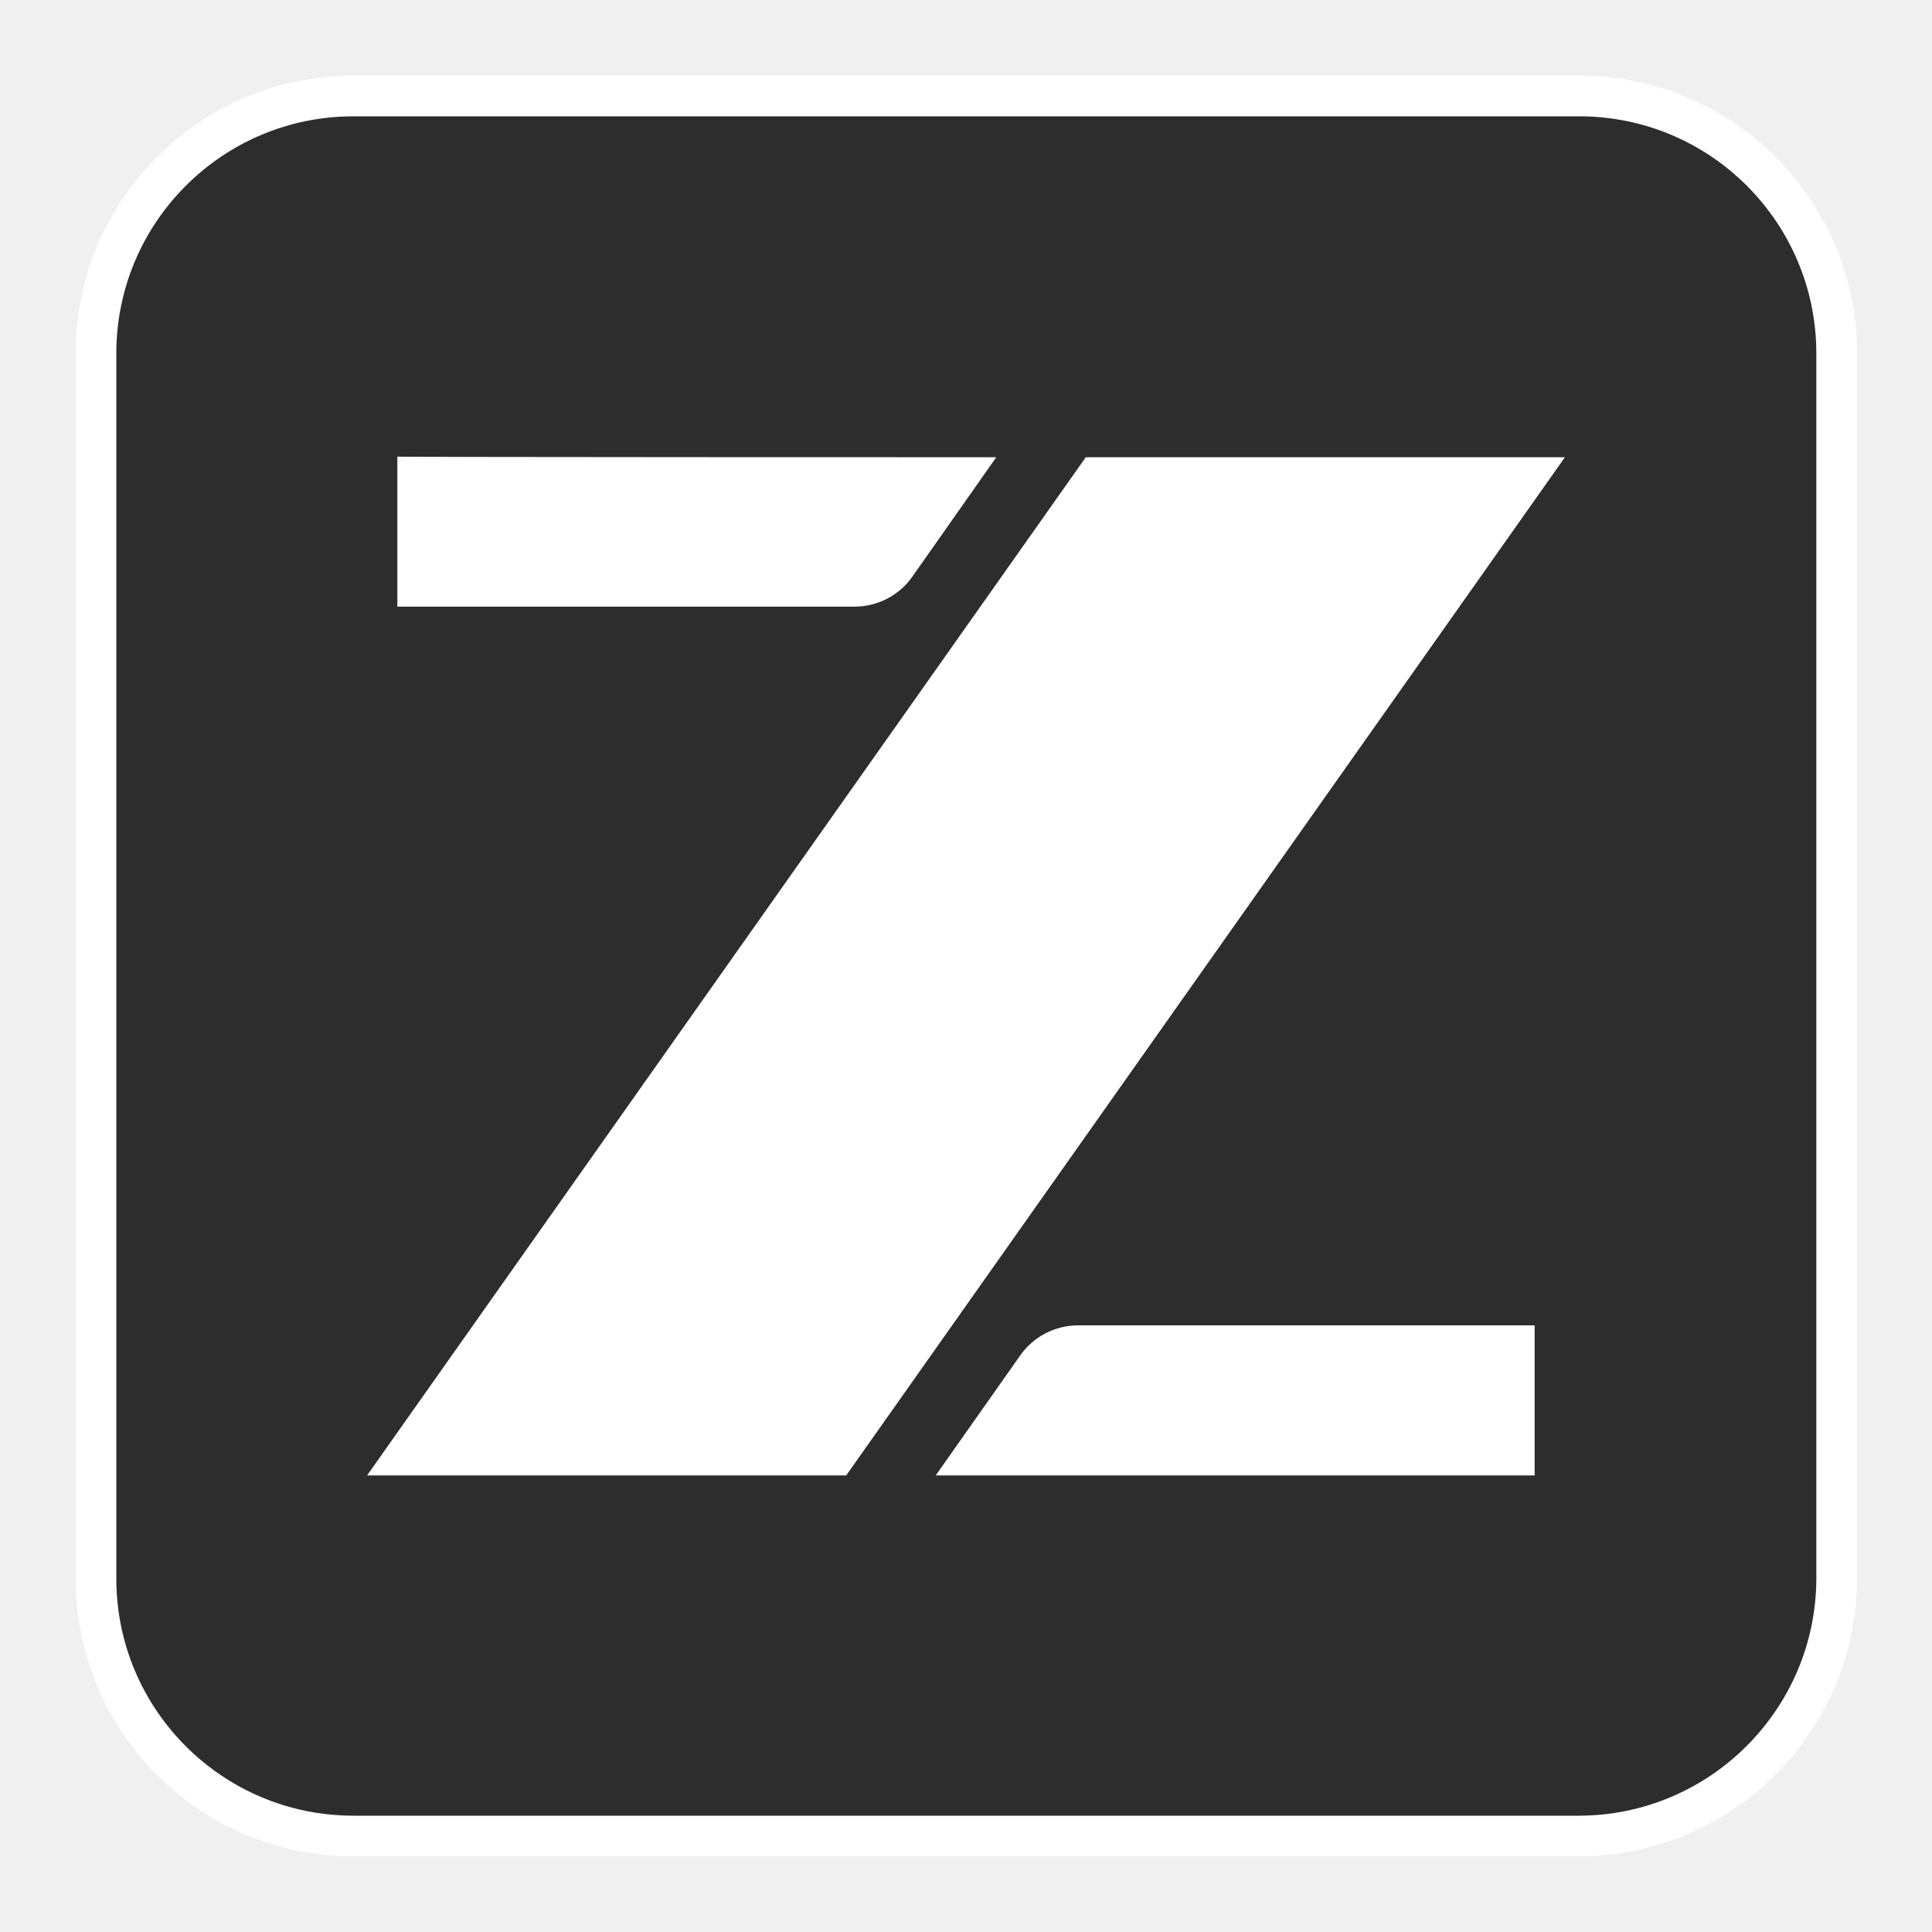
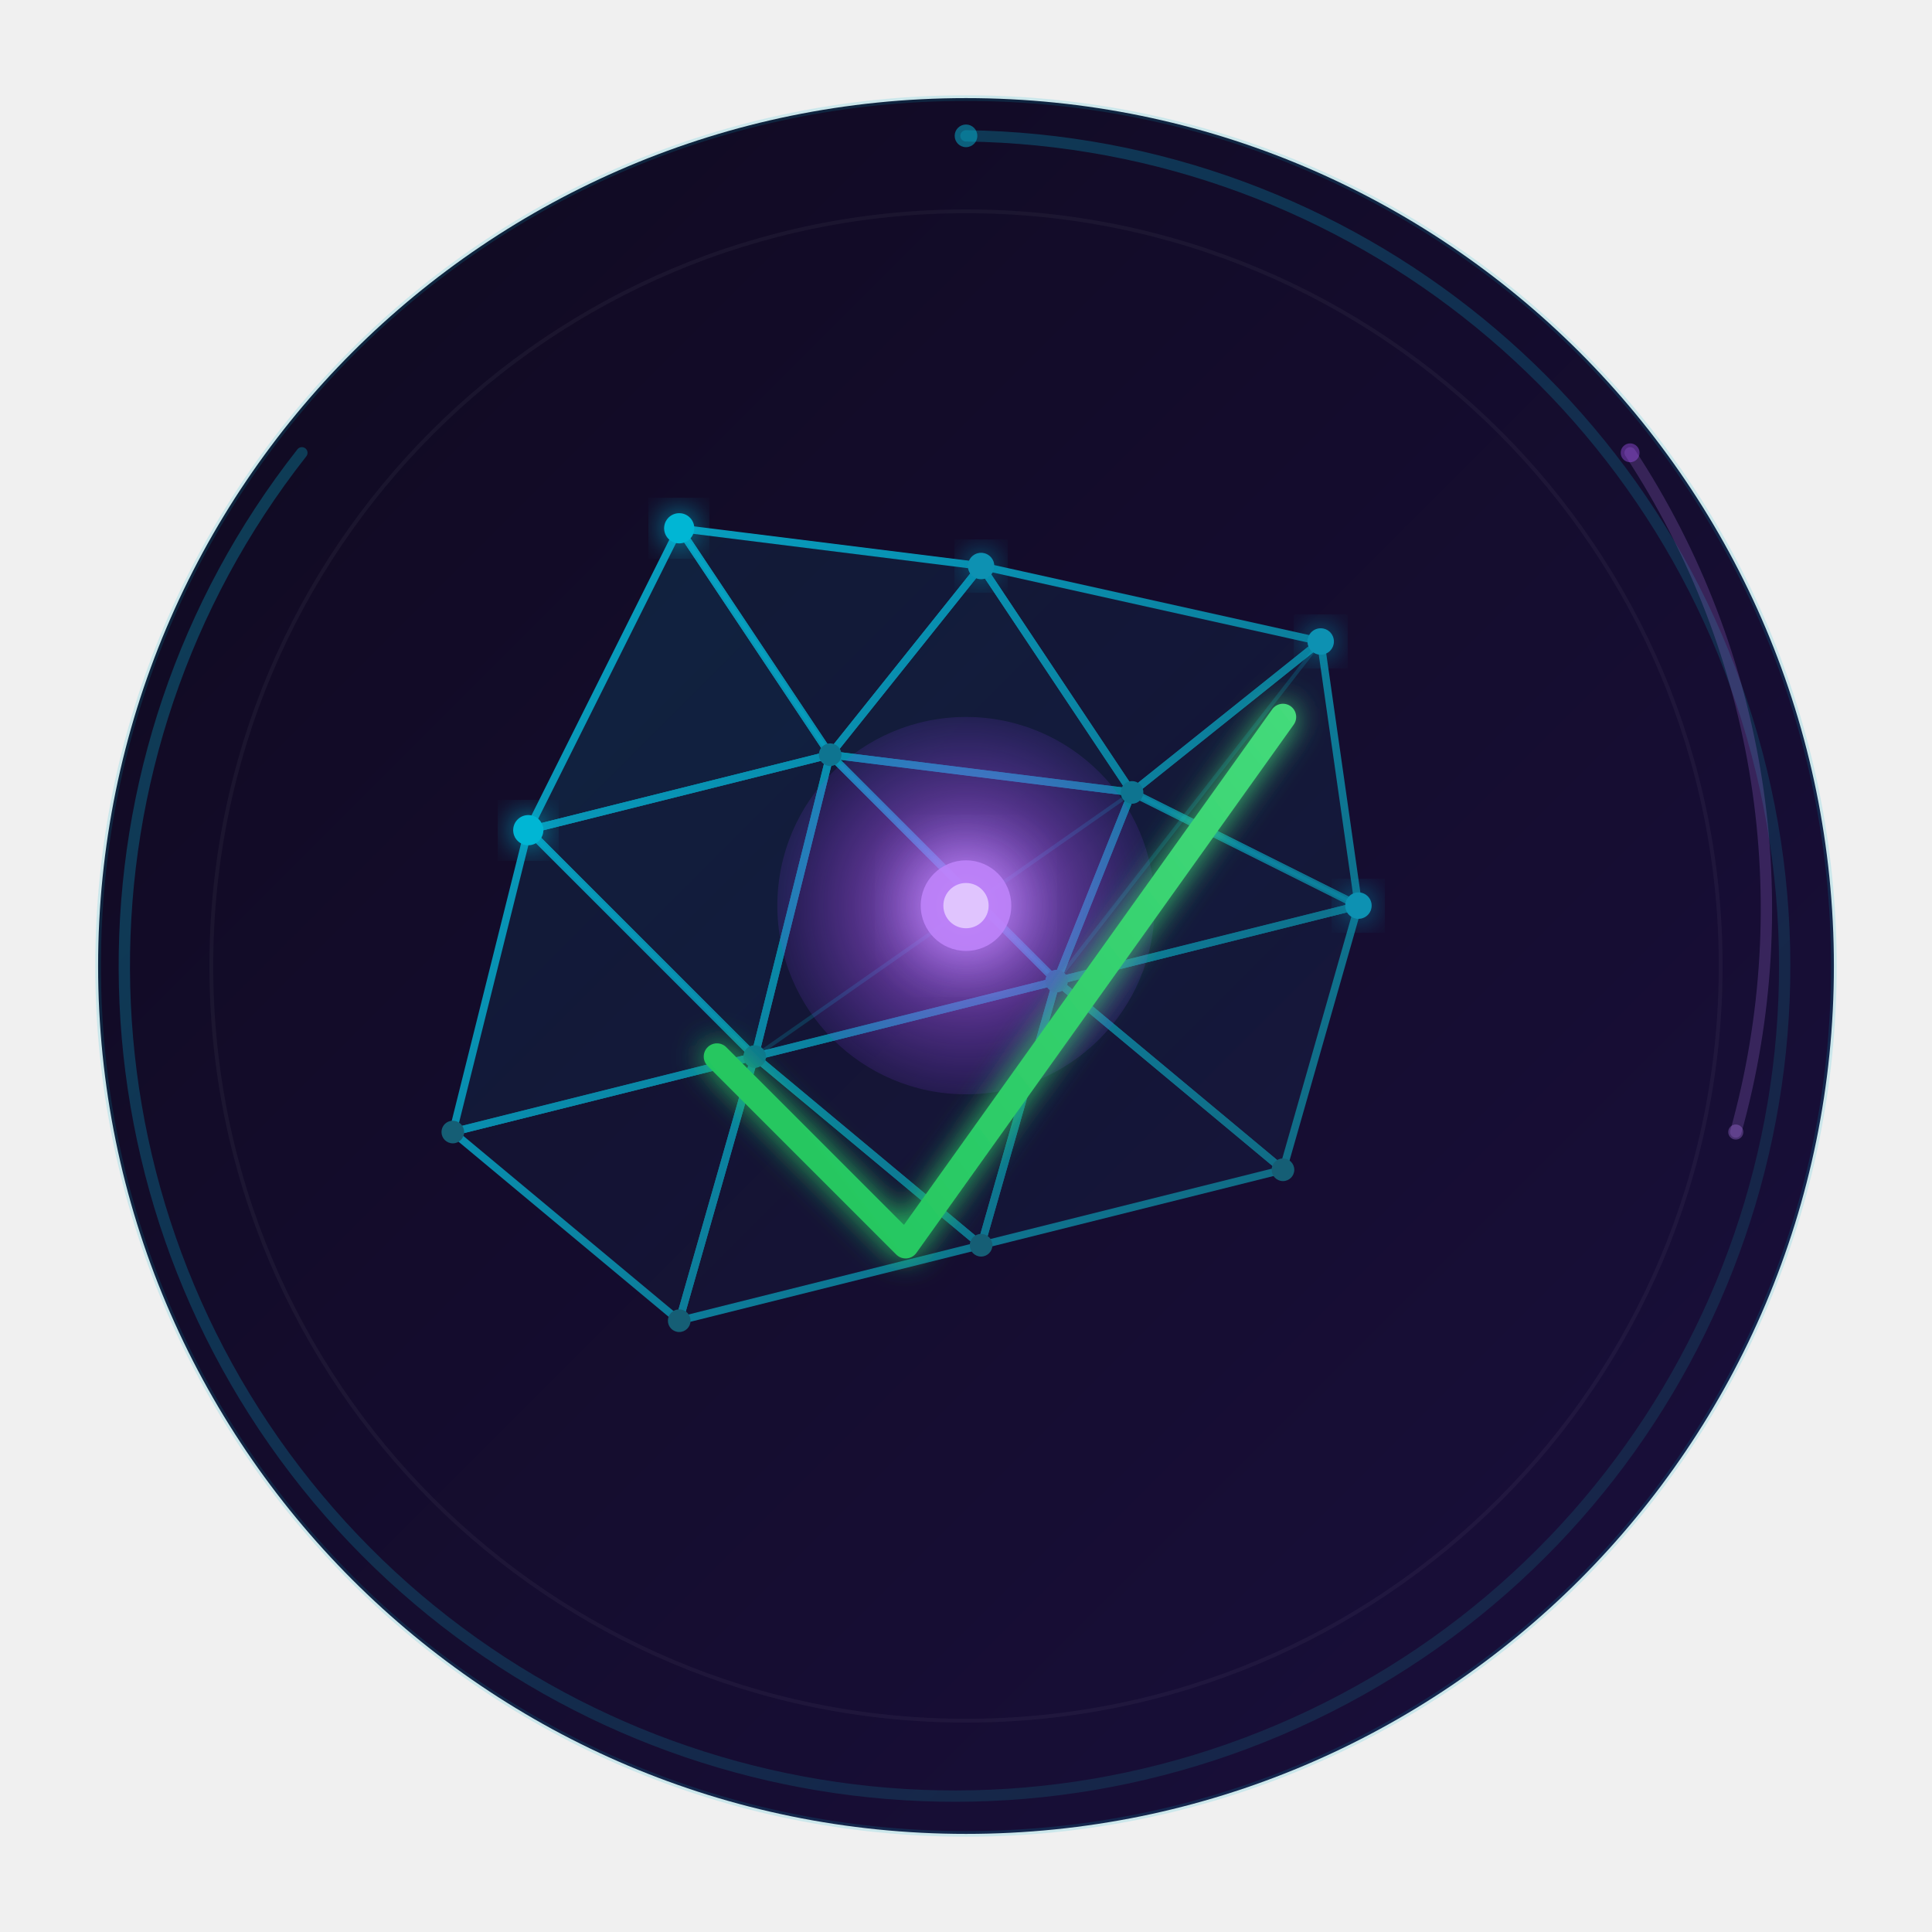
- <svg xmlns="http://www.w3.org/2000/svg" version="1.1" x="0px" y="0px" viewBox="0 0 30 30" style="enable-background:new 0 0 30 30;" xml:space="preserve">
+ <svg xmlns="http://www.w3.org/2000/svg" viewBox="0 0 512 512" fill="none">
  <defs>
-     <style type="text/css">
-     .st194{fill:#2D2D2D;stroke:#FFFFFF;stroke-width:0.632;stroke-miterlimit:10;}
-     .st23{fill:#FFFFFF;}
- 
-     .z-breathe {
-       animation: breathe 2.5s ease-in-out infinite;
-     }
- 
-     @keyframes breathe {
-       0%, 100% { opacity: 0.7; }
-       50% { opacity: 1; }
-     }
-   </style>
+     <linearGradient id="brainGrad" x1="80" y1="80" x2="380" y2="380" gradientUnits="userSpaceOnUse">
+       <stop offset="0%" stop-color="#06B6D4" />
+       <stop offset="40%" stop-color="#0891B2" />
+       <stop offset="70%" stop-color="#0E7490" />
+       <stop offset="100%" stop-color="#155E75" />
+     </linearGradient>
+     <radialGradient id="glowGrad" cx="256" cy="240" r="60" gradientUnits="userSpaceOnUse">
+       <stop offset="0%" stop-color="#C084FC" stop-opacity="0.9" />
+       <stop offset="50%" stop-color="#A855F7" stop-opacity="0.4" />
+       <stop offset="100%" stop-color="#7C3AED" stop-opacity="0" />
+     </radialGradient>
+     <linearGradient id="checkGrad" x1="200" y1="320" x2="380" y2="180" gradientUnits="userSpaceOnUse">
+       <stop offset="0%" stop-color="#22C55E" />
+       <stop offset="100%" stop-color="#4ADE80" />
+     </linearGradient>
+     <linearGradient id="bgGrad" x1="0" y1="0" x2="512" y2="512" gradientUnits="userSpaceOnUse">
+       <stop offset="0%" stop-color="#0F0A1E" />
+       <stop offset="100%" stop-color="#1A0F3E" />
+     </linearGradient>
+     <filter id="glow" x="-50%" y="-50%" width="200%" height="200%">
+       <feGaussianBlur stdDeviation="8" result="blur" />
+       <feComposite in="SourceGraphic" in2="blur" operator="over" />
+     </filter>
+     <filter id="softGlow" x="-50%" y="-50%" width="200%" height="200%">
+       <feGaussianBlur stdDeviation="4" result="blur" />
+       <feComposite in="SourceGraphic" in2="blur" operator="over" />
+     </filter>
  </defs>
-   <g>
-     <path class="st194" d="M24.51,28.51H5.49c-2.21,0-4-1.79-4-4V5.49c0-2.21,1.79-4,4-4h19.03c2.21,0,4,1.79,4,4v19.03     C28.51,26.72,26.72,28.51,24.51,28.51z" />
-     <g class="z-breathe">
-       <path class="st23" d="M15.47,7.1l-1.3,1.85c-0.2,0.29-0.54,0.47-0.9,0.47h-7.1V7.09C6.16,7.1,15.47,7.1,15.47,7.1z" />
-       <polygon class="st23" points="24.3,7.1 13.14,22.91 5.7,22.91 16.86,7.1" />
-       <path class="st23" d="M14.53,22.91l1.31-1.86c0.2-0.29,0.54-0.47,0.9-0.47h7.09v2.33H14.53z" />
-     </g>
-   </g>
+   <circle cx="256" cy="256" r="230" fill="url(#bgGrad)" stroke="rgba(6,182,212,0.15)" stroke-width="1.5" />
+   <circle cx="256" cy="256" r="200" stroke="rgba(255,255,255,0.04)" stroke-width="1" fill="none" />
+   <polygon points="180,140 140,220 220,200" fill="url(#brainGrad)" fill-opacity="0.15" stroke="url(#brainGrad)" stroke-width="2" stroke-linejoin="round" />
+   <polygon points="180,140 220,200 260,150" fill="url(#brainGrad)" fill-opacity="0.1" stroke="url(#brainGrad)" stroke-width="2" stroke-linejoin="round" />
+   <polygon points="260,150 220,200 300,210" fill="url(#brainGrad)" fill-opacity="0.12" stroke="url(#brainGrad)" stroke-width="2" stroke-linejoin="round" />
+   <polygon points="140,220 120,300 200,280" fill="url(#brainGrad)" fill-opacity="0.1" stroke="url(#brainGrad)" stroke-width="2" stroke-linejoin="round" />
+   <polygon points="140,220 200,280 220,200" fill="url(#brainGrad)" fill-opacity="0.13" stroke="url(#brainGrad)" stroke-width="2" stroke-linejoin="round" />
+   <polygon points="220,200 200,280 280,260" fill="url(#brainGrad)" fill-opacity="0.08" stroke="url(#brainGrad)" stroke-width="2" stroke-linejoin="round" />
+   <polygon points="220,200 280,260 300,210" fill="url(#brainGrad)" fill-opacity="0.11" stroke="url(#brainGrad)" stroke-width="2" stroke-linejoin="round" />
+   <polygon points="300,210 280,260 360,240" fill="url(#brainGrad)" fill-opacity="0.12" stroke="url(#brainGrad)" stroke-width="2" stroke-linejoin="round" />
+   <polygon points="300,210 360,240 350,170" fill="url(#brainGrad)" fill-opacity="0.1" stroke="url(#brainGrad)" stroke-width="2" stroke-linejoin="round" />
+   <polygon points="300,210 350,170 260,150" fill="url(#brainGrad)" fill-opacity="0.09" stroke="url(#brainGrad)" stroke-width="2" stroke-linejoin="round" />
+   <polygon points="360,240 340,310 280,260" fill="url(#brainGrad)" fill-opacity="0.1" stroke="url(#brainGrad)" stroke-width="2" stroke-linejoin="round" />
+   <polygon points="280,260 340,310 260,330" fill="url(#brainGrad)" fill-opacity="0.08" stroke="url(#brainGrad)" stroke-width="2" stroke-linejoin="round" />
+   <polygon points="200,280 280,260 260,330" fill="url(#brainGrad)" fill-opacity="0.07" stroke="url(#brainGrad)" stroke-width="2" stroke-linejoin="round" />
+   <polygon points="120,300 200,280 180,350" fill="url(#brainGrad)" fill-opacity="0.06" stroke="url(#brainGrad)" stroke-width="2" stroke-linejoin="round" />
+   <polygon points="200,280 260,330 180,350" fill="url(#brainGrad)" fill-opacity="0.06" stroke="url(#brainGrad)" stroke-width="2" stroke-linejoin="round" />
+   <line x1="180" y1="140" x2="220" y2="200" stroke="rgba(6,182,212,0.3)" stroke-width="1" />
+   <line x1="220" y1="200" x2="280" y2="260" stroke="rgba(6,182,212,0.25)" stroke-width="1" />
+   <line x1="280" y1="260" x2="350" y2="170" stroke="rgba(6,182,212,0.2)" stroke-width="1" />
+   <line x1="140" y1="220" x2="200" y2="280" stroke="rgba(6,182,212,0.2)" stroke-width="1" />
+   <line x1="200" y1="280" x2="300" y2="210" stroke="rgba(6,182,212,0.2)" stroke-width="1" />
+   <line x1="300" y1="210" x2="360" y2="240" stroke="rgba(6,182,212,0.2)" stroke-width="1" />
+   <circle cx="180" cy="140" r="4" fill="#06B6D4" filter="url(#softGlow)" />
+   <circle cx="260" cy="150" r="3.5" fill="#0891B2" filter="url(#softGlow)" />
+   <circle cx="350" cy="170" r="3.5" fill="#0891B2" filter="url(#softGlow)" />
+   <circle cx="140" cy="220" r="4" fill="#06B6D4" filter="url(#softGlow)" />
+   <circle cx="220" cy="200" r="3" fill="#0E7490" />
+   <circle cx="300" cy="210" r="3" fill="#0E7490" />
+   <circle cx="360" cy="240" r="3.5" fill="#0891B2" filter="url(#softGlow)" />
+   <circle cx="120" cy="300" r="3" fill="#155E75" />
+   <circle cx="200" cy="280" r="3" fill="#0E7490" />
+   <circle cx="280" cy="260" r="3" fill="#0E7490" />
+   <circle cx="340" cy="310" r="3" fill="#155E75" />
+   <circle cx="180" cy="350" r="3" fill="#155E75" />
+   <circle cx="260" cy="330" r="3" fill="#155E75" />
+   <circle cx="256" cy="240" r="50" fill="url(#glowGrad)" />
+   <circle cx="256" cy="240" r="12" fill="#C084FC" filter="url(#glow)" opacity="0.9" />
+   <circle cx="256" cy="240" r="6" fill="#E9D5FF" opacity="0.8" />
+   <polyline points="190,280 240,330 340,190" fill="none" stroke="url(#checkGrad)" stroke-width="7" stroke-linecap="round" stroke-linejoin="round" filter="url(#softGlow)" />
+   <path d="M 256 36 A 220 220 0 1 1 80 120" fill="none" stroke="url(#brainGrad)" stroke-width="3" stroke-linecap="round" opacity="0.3" />
+   <path d="M 432 120 A 220 220 0 0 1 460 300" fill="none" stroke="#C084FC" stroke-width="3" stroke-linecap="round" opacity="0.2" />
+   <circle cx="256" cy="36" r="3" fill="#06B6D4" opacity="0.5" />
+   <circle cx="432" cy="120" r="2.5" fill="#A855F7" opacity="0.4" />
+   <circle cx="460" cy="300" r="2" fill="#C084FC" opacity="0.3" />
</svg>
